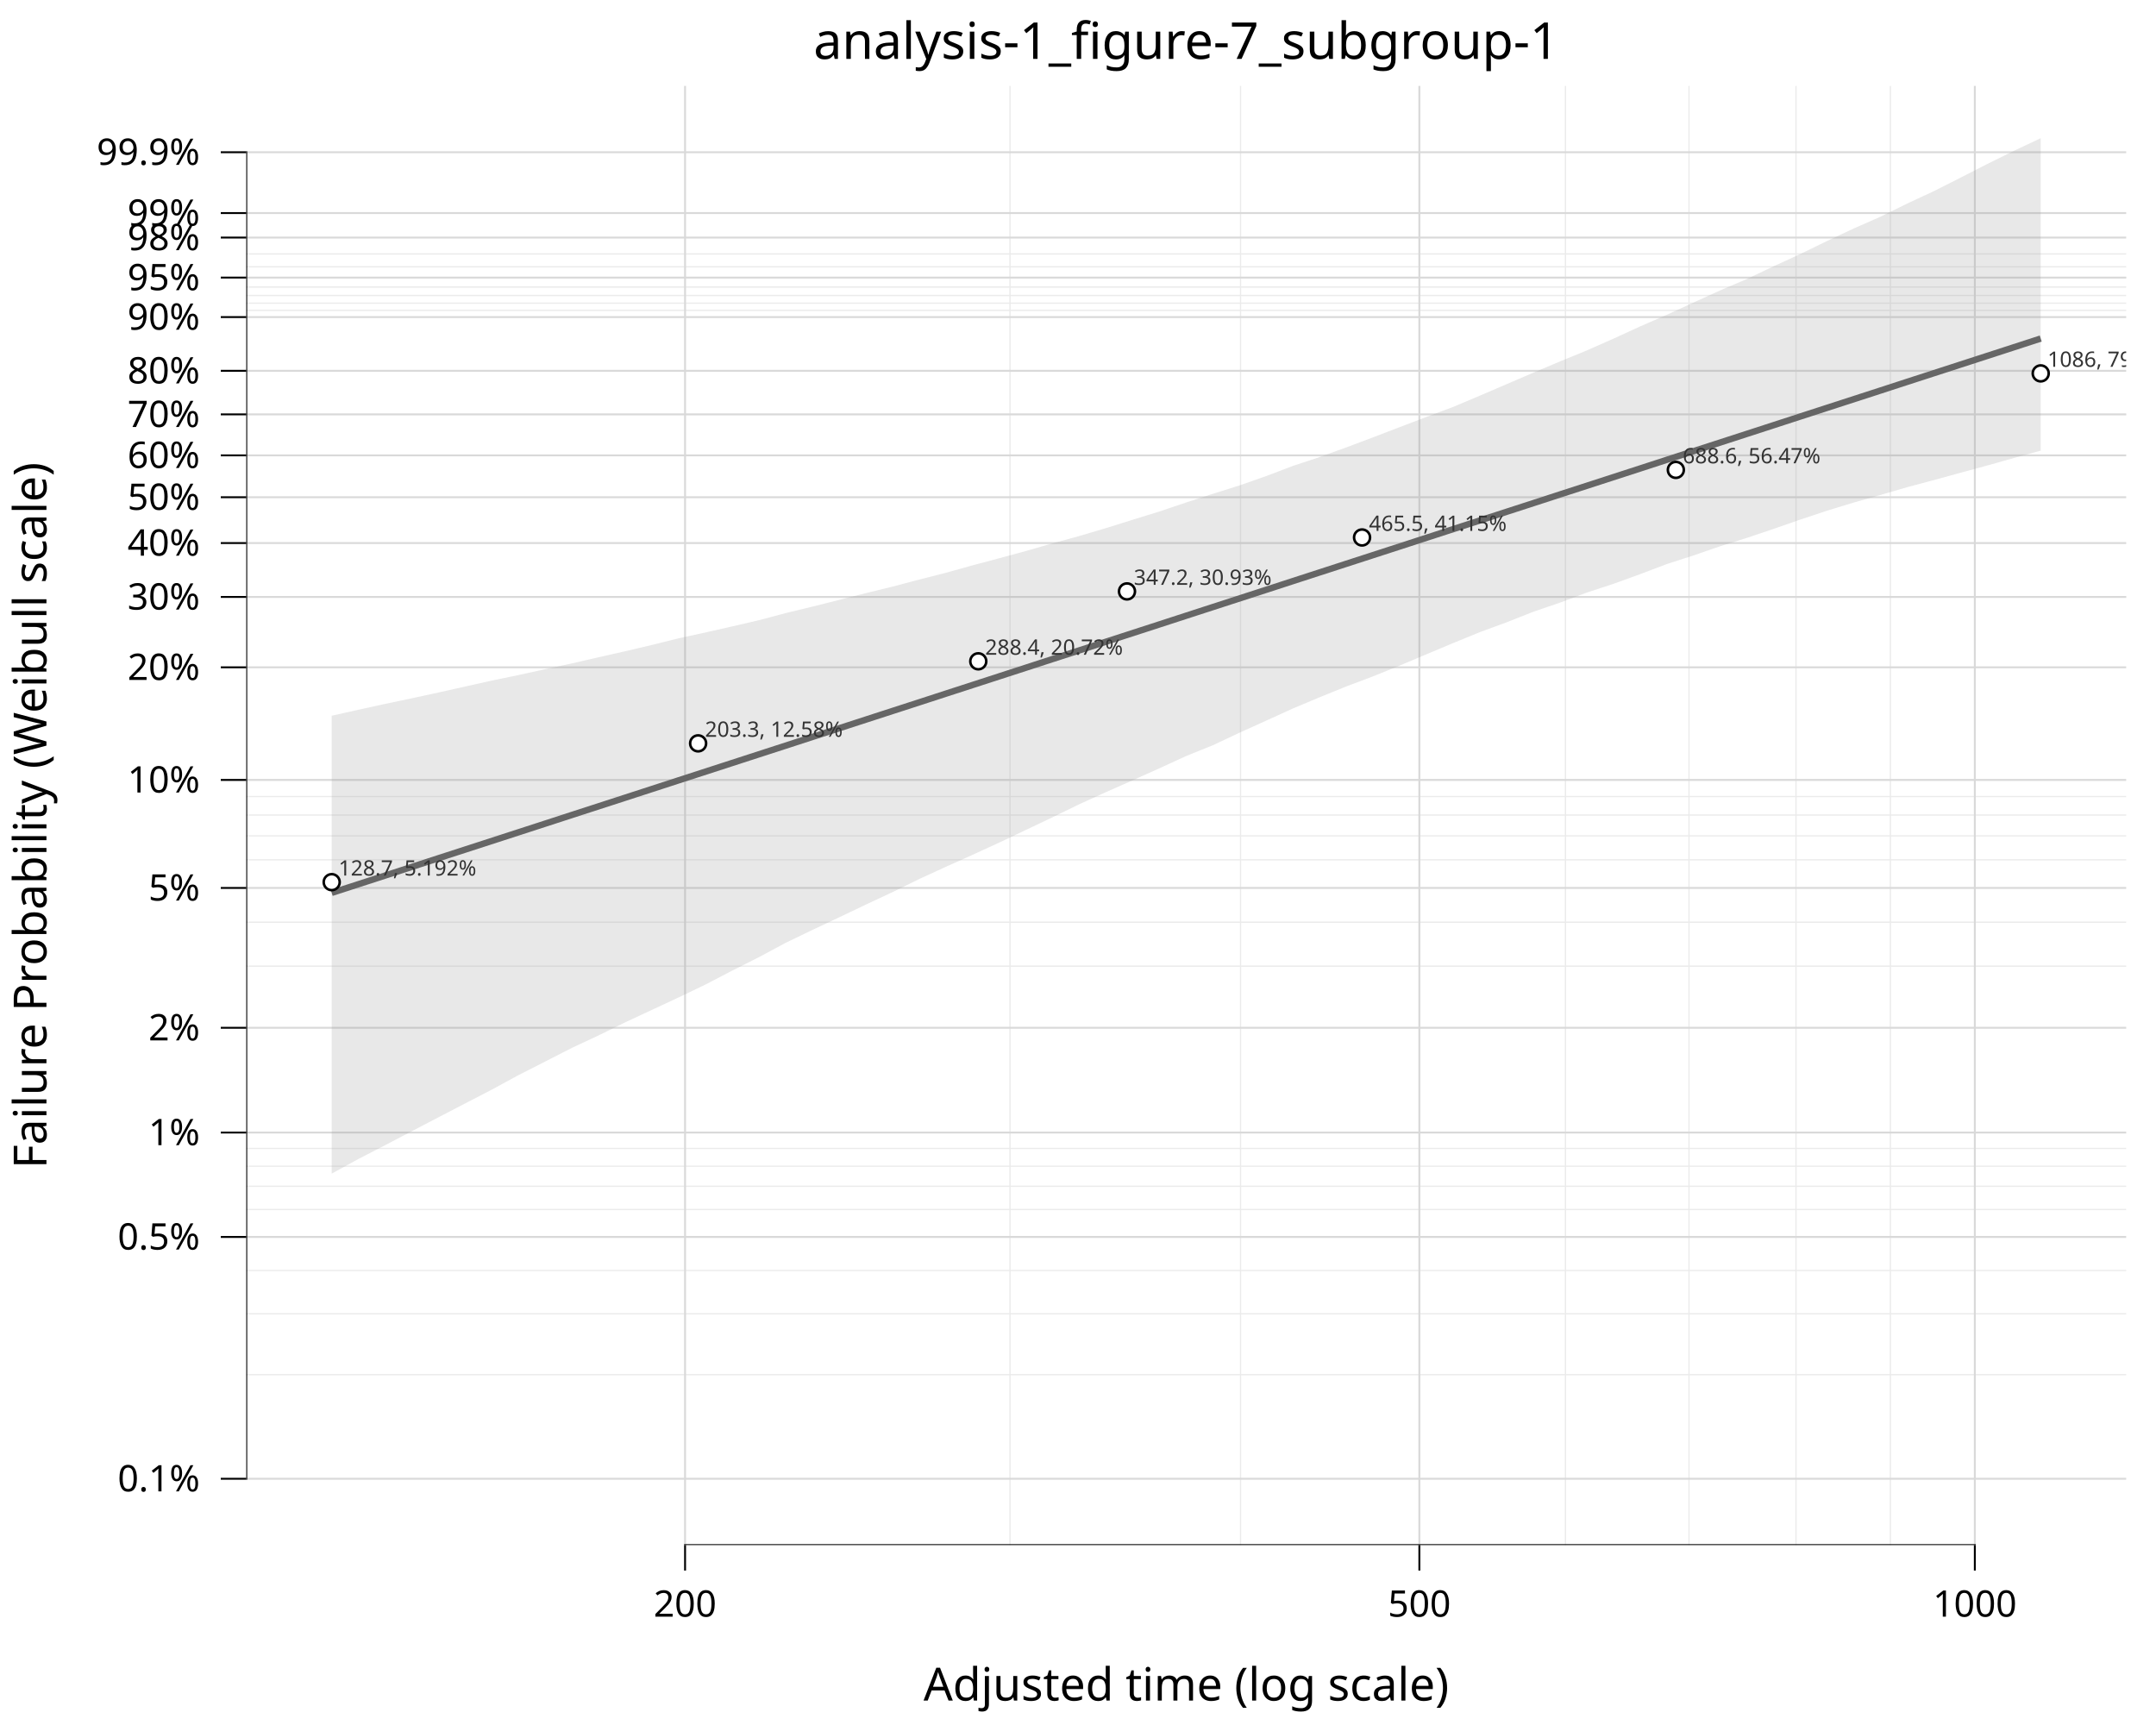
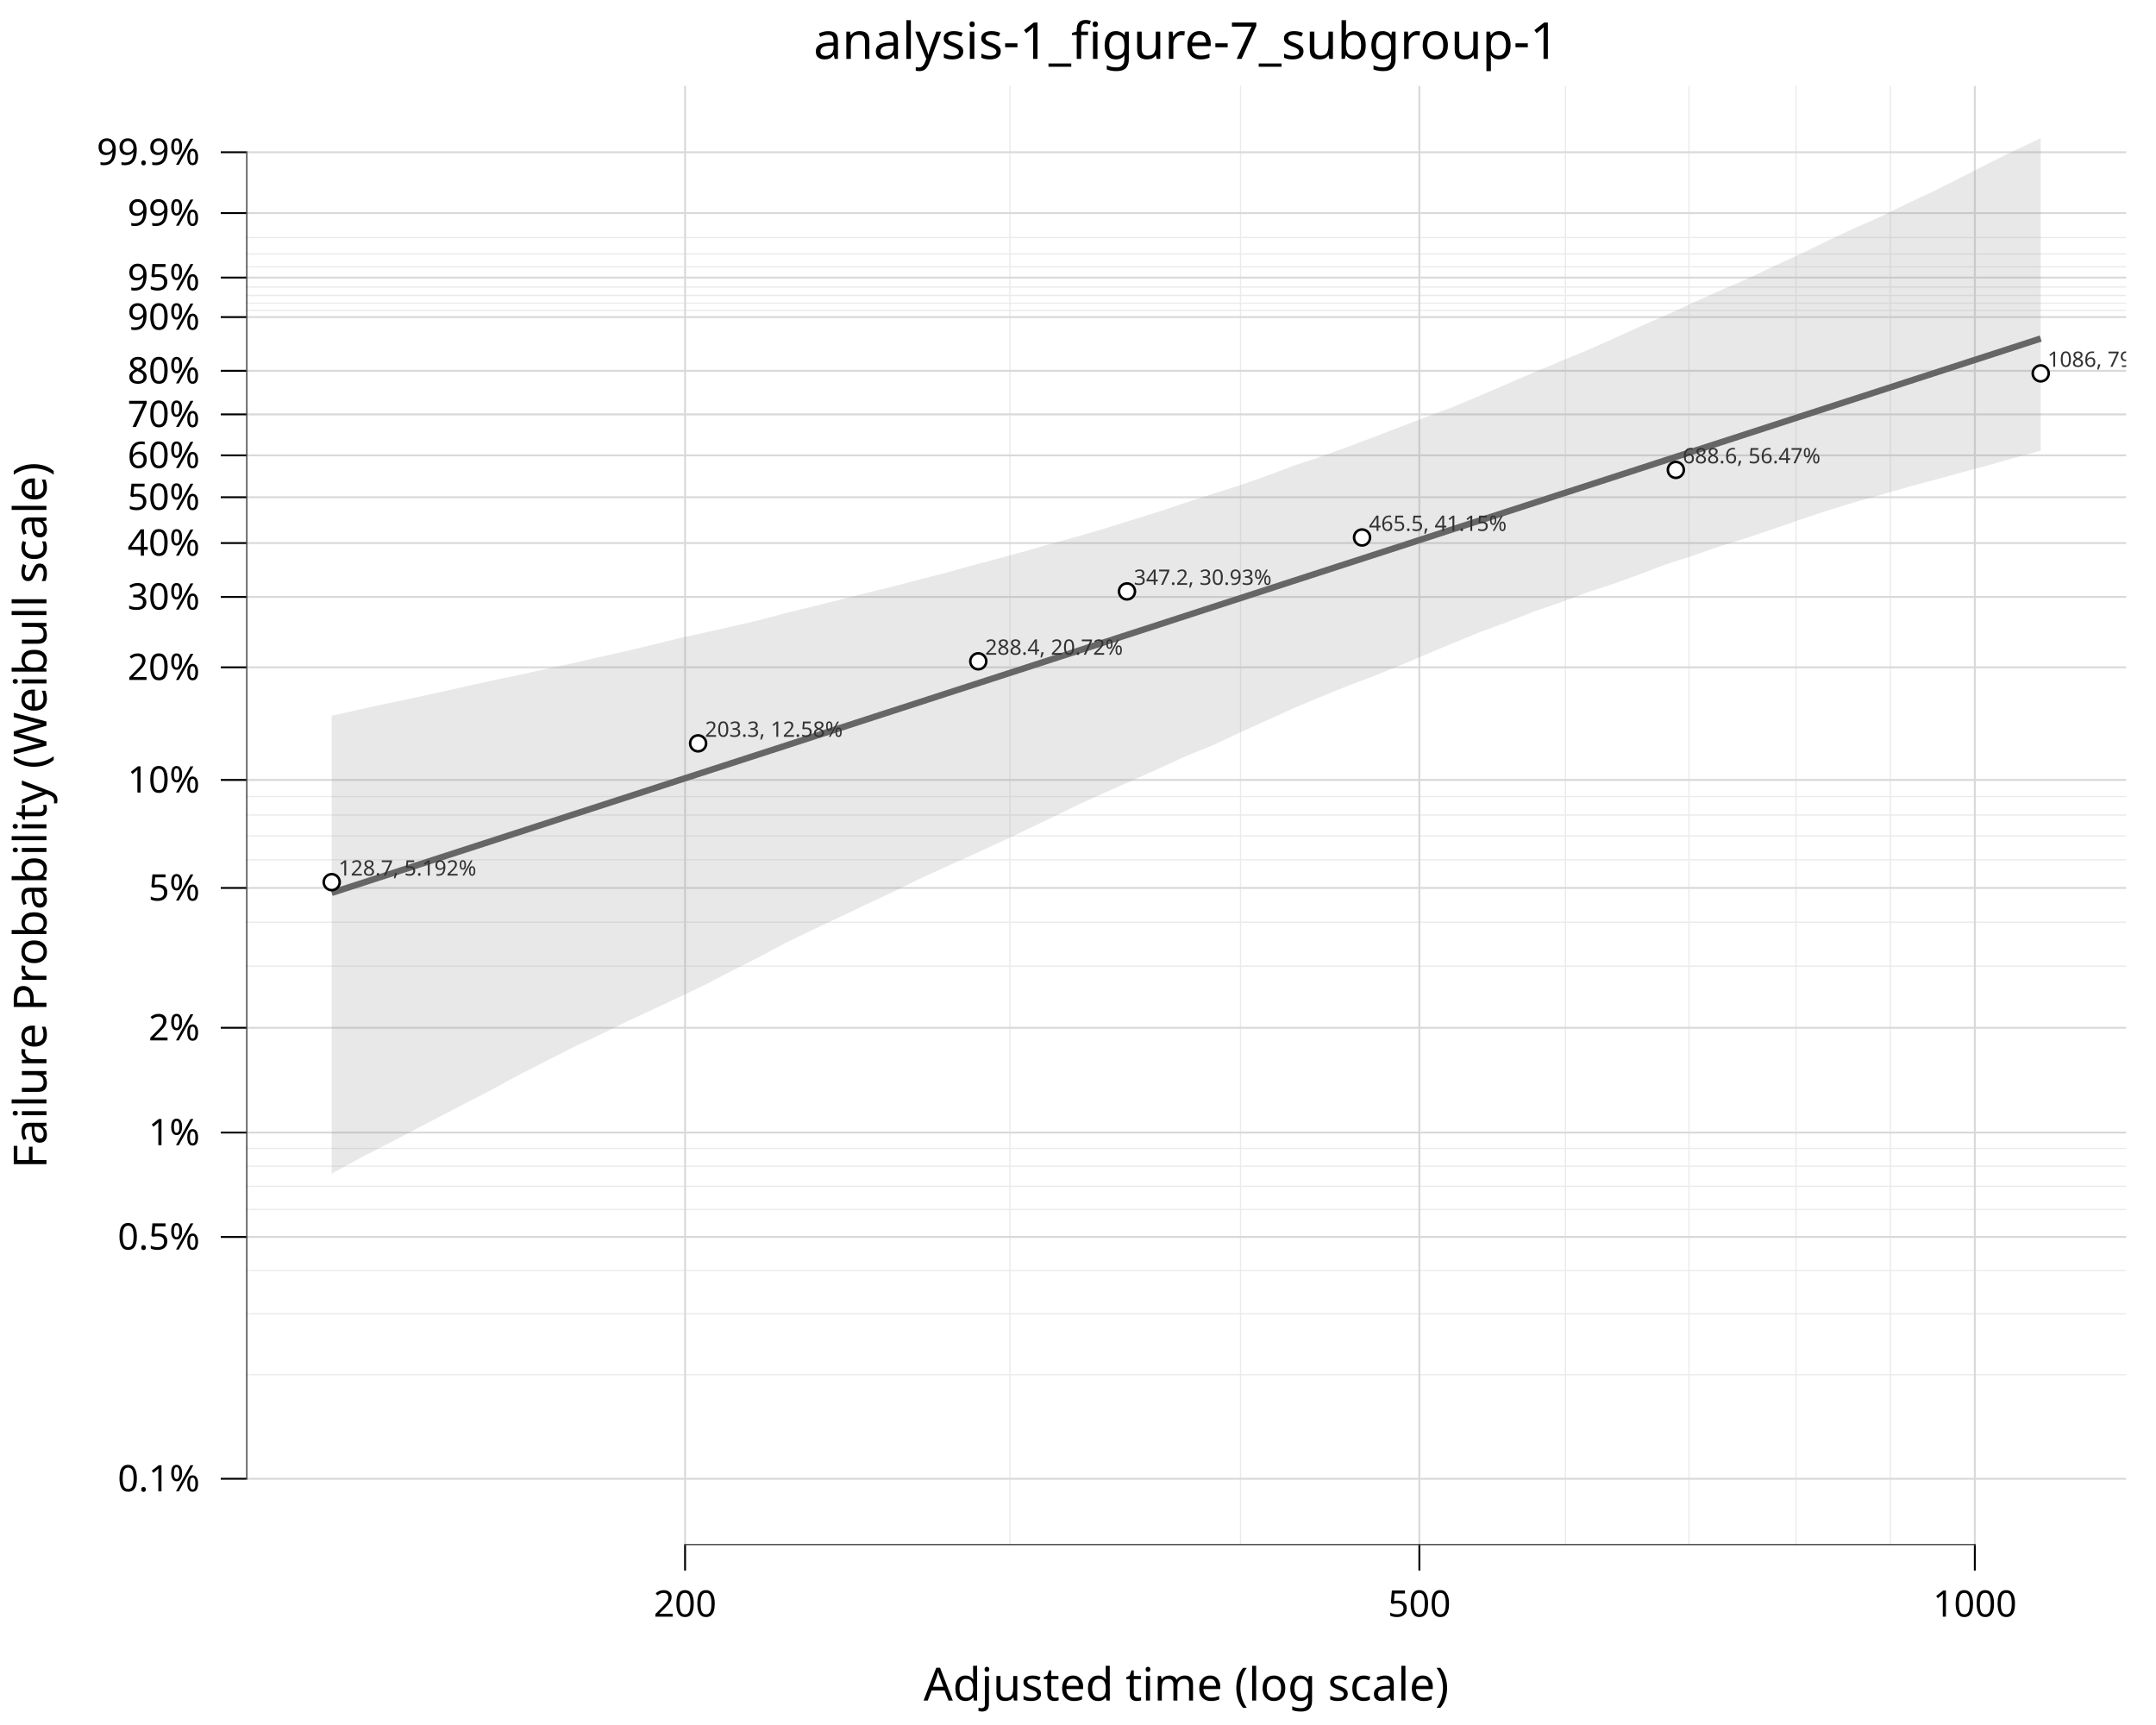
<svg xmlns="http://www.w3.org/2000/svg" class="svglite" data-engine-version="2.0" width="720.00pt" height="576.00pt" viewBox="0 0 720.00 576.00">
  <defs>
    <style type="text/css">
    .svglite line, .svglite polyline, .svglite polygon, .svglite path, .svglite rect, .svglite circle {
      fill: none;
      stroke: #000000;
      stroke-linecap: round;
      stroke-linejoin: round;
      stroke-miterlimit: 10.00;
    }
  </style>
  </defs>
  <rect width="100%" height="100%" style="stroke: none; fill: #FFFFFF;" />
  <defs>
    <clipPath id="cpMC4wMHw3MjAuMDB8MC4wMHw1NzYuMDA=">
      <rect x="0.00" y="0.00" width="720.00" height="576.00" />
    </clipPath>
  </defs>
  <g clip-path="url(#cpMC4wMHw3MjAuMDB8MC4wMHw1NzYuMDA=)">
    <rect x="0" y="0.00" width="720.00" height="576.00" style="stroke-width: 10.67; stroke: none;" />
  </g>
  <defs>
    <clipPath id="cpODIuMjR8NzEwLjA0fDI4LjY4fDUxNS45Mw==">
      <rect x="82.24" y="28.68" width="627.80" height="487.25" />
    </clipPath>
  </defs>
  <g clip-path="url(#cpODIuMjR8NzEwLjA0fDI4LjY4fDUxNS45Mw==)">
    <rect x="82.24" y="28.68" width="627.80" height="487.25" style="stroke-width: 10.67; stroke: none;" />
    <polyline points="82.24,459.02 710.04,459.02 " style="stroke-width: 0.43; stroke: #EBEBEB; stroke-linecap: butt;" />
    <polyline points="82.24,438.68 710.04,438.68 " style="stroke-width: 0.43; stroke: #EBEBEB; stroke-linecap: butt;" />
    <polyline points="82.24,424.24 710.04,424.24 " style="stroke-width: 0.43; stroke: #EBEBEB; stroke-linecap: butt;" />
    <polyline points="82.24,403.87 710.04,403.87 " style="stroke-width: 0.43; stroke: #EBEBEB; stroke-linecap: butt;" />
    <polyline points="82.24,396.12 710.04,396.12 " style="stroke-width: 0.43; stroke: #EBEBEB; stroke-linecap: butt;" />
    <polyline points="82.24,389.41 710.04,389.41 " style="stroke-width: 0.43; stroke: #EBEBEB; stroke-linecap: butt;" />
    <polyline points="82.24,383.48 710.04,383.48 " style="stroke-width: 0.43; stroke: #EBEBEB; stroke-linecap: butt;" />
    <polyline points="82.24,322.61 710.04,322.61 " style="stroke-width: 0.43; stroke: #EBEBEB; stroke-linecap: butt;" />
    <polyline points="82.24,307.94 710.04,307.94 " style="stroke-width: 0.43; stroke: #EBEBEB; stroke-linecap: butt;" />
    <polyline points="82.24,287.10 710.04,287.10 " style="stroke-width: 0.43; stroke: #EBEBEB; stroke-linecap: butt;" />
    <polyline points="82.24,279.11 710.04,279.11 " style="stroke-width: 0.43; stroke: #EBEBEB; stroke-linecap: butt;" />
    <polyline points="82.24,272.15 710.04,272.15 " style="stroke-width: 0.43; stroke: #EBEBEB; stroke-linecap: butt;" />
    <polyline points="82.24,265.98 710.04,265.98 " style="stroke-width: 0.43; stroke: #EBEBEB; stroke-linecap: butt;" />
    <polyline points="82.24,199.33 710.04,199.33 " style="stroke-width: 0.43; stroke: #EBEBEB; stroke-linecap: butt;" />
    <polyline points="82.24,138.37 710.04,138.37 " style="stroke-width: 0.43; stroke: #EBEBEB; stroke-linecap: butt;" />
    <polyline points="82.24,103.63 710.04,103.63 " style="stroke-width: 0.43; stroke: #EBEBEB; stroke-linecap: butt;" />
    <polyline points="82.24,101.24 710.04,101.24 " style="stroke-width: 0.43; stroke: #EBEBEB; stroke-linecap: butt;" />
    <polyline points="82.24,98.66 710.04,98.66 " style="stroke-width: 0.43; stroke: #EBEBEB; stroke-linecap: butt;" />
    <polyline points="82.24,95.84 710.04,95.84 " style="stroke-width: 0.43; stroke: #EBEBEB; stroke-linecap: butt;" />
    <polyline points="82.24,92.69 710.04,92.69 " style="stroke-width: 0.43; stroke: #EBEBEB; stroke-linecap: butt;" />
    <polyline points="82.24,89.09 710.04,89.09 " style="stroke-width: 0.43; stroke: #EBEBEB; stroke-linecap: butt;" />
    <polyline points="82.24,84.80 710.04,84.80 " style="stroke-width: 0.43; stroke: #EBEBEB; stroke-linecap: butt;" />
+     <polyline points="82.24,79.32 710.04,79.32 " style="stroke-width: 0.43; stroke: #EBEBEB; stroke-linecap: butt;" />
    <polyline points="337.29,515.93 337.29,28.68 " style="stroke-width: 0.43; stroke: #EBEBEB; stroke-linecap: butt;" />
    <polyline points="414.28,515.93 414.28,28.68 " style="stroke-width: 0.43; stroke: #EBEBEB; stroke-linecap: butt;" />
    <polyline points="522.79,515.93 522.79,28.68 " style="stroke-width: 0.43; stroke: #EBEBEB; stroke-linecap: butt;" />
    <polyline points="564.04,515.93 564.04,28.68 " style="stroke-width: 0.43; stroke: #EBEBEB; stroke-linecap: butt;" />
    <polyline points="599.78,515.93 599.78,28.68 " style="stroke-width: 0.43; stroke: #EBEBEB; stroke-linecap: butt;" />
    <polyline points="631.30,515.93 631.30,28.68 " style="stroke-width: 0.43; stroke: #EBEBEB; stroke-linecap: butt;" />
    <polyline points="82.24,493.78 710.04,493.78 " style="stroke-width: 0.64; stroke: #D9D9D9; stroke-linecap: butt;" />
    <polyline points="82.24,413.03 710.04,413.03 " style="stroke-width: 0.64; stroke: #D9D9D9; stroke-linecap: butt;" />
    <polyline points="82.24,378.17 710.04,378.17 " style="stroke-width: 0.64; stroke: #D9D9D9; stroke-linecap: butt;" />
    <polyline points="82.24,343.19 710.04,343.19 " style="stroke-width: 0.64; stroke: #D9D9D9; stroke-linecap: butt;" />
    <polyline points="82.24,296.50 710.04,296.50 " style="stroke-width: 0.64; stroke: #D9D9D9; stroke-linecap: butt;" />
    <polyline points="82.24,260.43 710.04,260.43 " style="stroke-width: 0.64; stroke: #D9D9D9; stroke-linecap: butt;" />
    <polyline points="82.24,222.83 710.04,222.83 " style="stroke-width: 0.64; stroke: #D9D9D9; stroke-linecap: butt;" />
    <polyline points="82.24,199.33 710.04,199.33 " style="stroke-width: 0.64; stroke: #D9D9D9; stroke-linecap: butt;" />
    <polyline points="82.24,181.33 710.04,181.33 " style="stroke-width: 0.64; stroke: #D9D9D9; stroke-linecap: butt;" />
    <polyline points="82.24,166.03 710.04,166.03 " style="stroke-width: 0.64; stroke: #D9D9D9; stroke-linecap: butt;" />
    <polyline points="82.24,152.05 710.04,152.05 " style="stroke-width: 0.64; stroke: #D9D9D9; stroke-linecap: butt;" />
    <polyline points="82.24,138.37 710.04,138.37 " style="stroke-width: 0.64; stroke: #D9D9D9; stroke-linecap: butt;" />
    <polyline points="82.24,123.82 710.04,123.82 " style="stroke-width: 0.64; stroke: #D9D9D9; stroke-linecap: butt;" />
    <polyline points="82.24,105.88 710.04,105.88 " style="stroke-width: 0.64; stroke: #D9D9D9; stroke-linecap: butt;" />
    <polyline points="82.24,92.69 710.04,92.69 " style="stroke-width: 0.64; stroke: #D9D9D9; stroke-linecap: butt;" />
-     <polyline points="82.24,79.32 710.04,79.32 " style="stroke-width: 0.64; stroke: #D9D9D9; stroke-linecap: butt;" />
    <polyline points="82.24,71.14 710.04,71.14 " style="stroke-width: 0.64; stroke: #D9D9D9; stroke-linecap: butt;" />
    <polyline points="82.24,50.83 710.04,50.83 " style="stroke-width: 0.64; stroke: #D9D9D9; stroke-linecap: butt;" />
    <polyline points="228.78,515.93 228.78,28.68 " style="stroke-width: 0.64; stroke: #D9D9D9; stroke-linecap: butt;" />
    <polyline points="474.00,515.93 474.00,28.68 " style="stroke-width: 0.64; stroke: #D9D9D9; stroke-linecap: butt;" />
    <polyline points="659.50,515.93 659.50,28.68 " style="stroke-width: 0.64; stroke: #D9D9D9; stroke-linecap: butt;" />
    <polygon points="110.77,238.99 119.69,237.00 128.61,235.04 137.52,233.17 146.44,231.23 155.36,229.24 164.28,227.24 173.20,225.40 182.11,223.44 191.03,221.51 199.95,219.45 208.87,217.44 217.78,215.34 226.70,213.12 235.62,211.18 244.54,209.16 253.45,207.09 262.37,204.72 271.29,202.57 280.21,200.32 289.12,198.06 298.04,195.89 306.96,193.53 315.88,191.26 324.80,188.77 333.71,186.40 342.63,183.98 351.55,181.41 360.47,178.97 369.38,176.33 378.30,173.54 387.22,170.78 396.14,167.78 405.05,164.89 413.97,162.08 422.89,158.95 431.81,155.56 440.72,152.60 449.64,149.38 458.56,146.02 467.48,142.60 476.40,139.20 485.31,135.87 494.23,132.10 503.15,128.27 512.07,124.44 520.98,120.68 529.90,117.02 538.82,113.08 547.74,108.99 556.65,105.11 565.57,101.01 574.49,96.95 583.41,93.15 592.32,88.91 601.24,84.81 610.16,80.47 619.08,76.28 628.00,72.36 636.91,67.97 645.83,63.82 654.75,59.31 663.67,54.75 672.58,50.35 681.50,46.14 681.50,150.47 672.58,152.92 663.67,155.43 654.75,157.85 645.83,160.30 636.91,162.68 628.00,165.27 619.08,167.80 610.16,170.52 601.24,173.49 592.32,176.59 583.41,179.59 574.49,182.38 565.57,185.46 556.65,188.34 547.74,191.71 538.82,194.95 529.90,197.87 520.98,201.22 512.07,204.27 503.15,207.79 494.23,211.06 485.31,214.72 476.40,218.45 467.48,222.22 458.56,225.83 449.64,229.19 440.72,232.81 431.81,236.55 422.89,240.61 413.97,244.64 405.05,248.84 396.14,252.43 387.22,256.53 378.30,260.53 369.38,264.48 360.47,268.52 351.55,272.87 342.63,277.11 333.71,281.34 324.80,285.43 315.88,289.43 306.96,293.52 298.04,297.90 289.12,302.07 280.21,306.32 271.29,310.52 262.37,314.82 253.45,319.61 244.54,324.09 235.62,328.74 226.70,333.02 217.78,337.17 208.87,341.33 199.95,345.71 191.03,349.88 182.11,354.44 173.20,358.97 164.28,363.82 155.36,368.44 146.44,373.07 137.52,377.73 128.61,382.39 119.69,387.00 110.77,391.89 " style="stroke-width: 0.00; stroke: none; stroke-linecap: butt; fill: #999999; fill-opacity: 0.22;" />
    <polyline points="110.77,238.99 119.69,237.00 128.61,235.04 137.52,233.17 146.44,231.23 155.36,229.24 164.28,227.24 173.20,225.40 182.11,223.44 191.03,221.51 199.95,219.45 208.87,217.44 217.78,215.34 226.70,213.12 235.62,211.18 244.54,209.16 253.45,207.09 262.37,204.72 271.29,202.57 280.21,200.32 289.12,198.06 298.04,195.89 306.96,193.53 315.88,191.26 324.80,188.77 333.71,186.40 342.63,183.98 351.55,181.41 360.47,178.97 369.38,176.33 378.30,173.54 387.22,170.78 396.14,167.78 405.05,164.89 413.97,162.08 422.89,158.95 431.81,155.56 440.72,152.60 449.64,149.38 458.56,146.02 467.48,142.60 476.40,139.20 485.31,135.87 494.23,132.10 503.15,128.27 512.07,124.44 520.98,120.68 529.90,117.02 538.82,113.08 547.74,108.99 556.65,105.11 565.57,101.01 574.49,96.95 583.41,93.15 592.32,88.91 601.24,84.81 610.16,80.47 619.08,76.28 628.00,72.36 636.91,67.97 645.83,63.82 654.75,59.31 663.67,54.75 672.58,50.35 681.50,46.14 " style="stroke-width: 1.07; stroke: none; stroke-linecap: butt;" />
    <polyline points="681.50,150.47 672.58,152.92 663.67,155.43 654.75,157.85 645.83,160.30 636.91,162.68 628.00,165.27 619.08,167.80 610.16,170.52 601.24,173.49 592.32,176.59 583.41,179.59 574.49,182.38 565.57,185.46 556.65,188.34 547.74,191.71 538.82,194.95 529.90,197.87 520.98,201.22 512.07,204.27 503.15,207.79 494.23,211.06 485.31,214.72 476.40,218.45 467.48,222.22 458.56,225.83 449.64,229.19 440.72,232.81 431.81,236.55 422.89,240.61 413.97,244.64 405.05,248.84 396.14,252.43 387.22,256.53 378.30,260.53 369.38,264.48 360.47,268.52 351.55,272.87 342.63,277.11 333.71,281.34 324.80,285.43 315.88,289.43 306.96,293.52 298.04,297.90 289.12,302.07 280.21,306.32 271.29,310.52 262.37,314.82 253.45,319.61 244.54,324.09 235.62,328.74 226.70,333.02 217.78,337.17 208.87,341.33 199.95,345.71 191.03,349.88 182.11,354.44 173.20,358.97 164.28,363.82 155.36,368.44 146.44,373.07 137.52,377.73 128.61,382.39 119.69,387.00 110.77,391.89 " style="stroke-width: 1.07; stroke: none; stroke-linecap: butt;" />
    <polyline points="110.77,298.14 119.69,295.25 128.61,292.36 137.52,289.47 146.44,286.57 155.36,283.68 164.28,280.79 173.20,277.90 182.11,275.01 191.03,272.11 199.95,269.22 208.87,266.33 217.78,263.44 226.70,260.54 235.62,257.65 244.54,254.76 253.45,251.87 262.37,248.98 271.29,246.08 280.21,243.19 289.12,240.30 298.04,237.41 306.96,234.52 315.88,231.62 324.80,228.73 333.71,225.84 342.63,222.95 351.55,220.05 360.47,217.16 369.38,214.27 378.30,211.38 387.22,208.49 396.14,205.59 405.05,202.70 413.97,199.81 422.89,196.92 431.81,194.02 440.72,191.13 449.64,188.24 458.56,185.35 467.48,182.46 476.40,179.56 485.31,176.67 494.23,173.78 503.15,170.89 512.07,168.00 520.98,165.10 529.90,162.21 538.82,159.32 547.74,156.43 556.65,153.53 565.57,150.64 574.49,147.75 583.41,144.86 592.32,141.97 601.24,139.07 610.16,136.18 619.08,133.29 628.00,130.40 636.91,127.50 645.83,124.61 654.75,121.72 663.67,118.83 672.58,115.94 681.50,113.04 " style="stroke-width: 2.13; stroke: #666666; stroke-linecap: butt;" />
    <circle cx="110.77" cy="294.56" r="2.67" style="stroke-width: 0.85; fill: #FFFFFF;" />
    <circle cx="233.14" cy="248.22" r="2.67" style="stroke-width: 0.85; fill: #FFFFFF;" />
    <circle cx="326.70" cy="220.82" r="2.67" style="stroke-width: 0.85; fill: #FFFFFF;" />
    <circle cx="376.36" cy="197.48" r="2.67" style="stroke-width: 0.85; fill: #FFFFFF;" />
    <circle cx="454.86" cy="179.47" r="2.67" style="stroke-width: 0.85; fill: #FFFFFF;" />
    <circle cx="559.65" cy="156.90" r="2.67" style="stroke-width: 0.85; fill: #FFFFFF;" />
    <circle cx="681.50" cy="124.68" r="2.67" style="stroke-width: 0.85; fill: #FFFFFF;" />
    <text x="113.07" y="292.36" style="font-size: 7.11px; fill: #333333; font-family: sans;" textLength="45.88px" lengthAdjust="spacingAndGlyphs">128.7, 5.192%</text>
    <text x="235.43" y="246.02" style="font-size: 7.11px; fill: #333333; font-family: sans;" textLength="45.88px" lengthAdjust="spacingAndGlyphs">203.3, 12.58%</text>
    <text x="328.99" y="218.62" style="font-size: 7.11px; fill: #333333; font-family: sans;" textLength="45.88px" lengthAdjust="spacingAndGlyphs">288.4, 20.72%</text>
    <text x="378.65" y="195.28" style="font-size: 7.11px; fill: #333333; font-family: sans;" textLength="45.88px" lengthAdjust="spacingAndGlyphs">347.2, 30.93%</text>
    <text x="457.15" y="177.27" style="font-size: 7.11px; fill: #333333; font-family: sans;" textLength="45.88px" lengthAdjust="spacingAndGlyphs">465.5, 41.15%</text>
    <text x="561.94" y="154.70" style="font-size: 7.11px; fill: #333333; font-family: sans;" textLength="45.88px" lengthAdjust="spacingAndGlyphs">688.6, 56.47%</text>
    <text x="683.79" y="122.48" style="font-size: 7.11px; fill: #333333; font-family: sans;" textLength="45.88px" lengthAdjust="spacingAndGlyphs"> 1086, 79.45%</text>
    <line x1="228.46" y1="515.93" x2="659.82" y2="515.93" style="stroke-width: 0.64; stroke-linecap: butt;" />
    <line x1="82.24" y1="494.10" x2="82.24" y2="50.51" style="stroke-width: 0.64; stroke-linecap: butt;" />
    <rect x="82.24" y="28.68" width="627.80" height="487.25" style="stroke-width: 0.00; stroke: none;" />
  </g>
  <g clip-path="url(#cpMC4wMHw3MjAuMDB8MC4wMHw1NzYuMDA=)">
    <polyline points="82.24,515.93 82.24,28.68 " style="stroke-width: 0.00; stroke: none; stroke-linecap: butt;" />
    <text x="66.76" y="497.99" text-anchor="end" style="font-size: 12.24px; font-family: sans;" textLength="34.70px" lengthAdjust="spacingAndGlyphs">  0.1%</text>
    <text x="66.76" y="417.24" text-anchor="end" style="font-size: 12.24px; font-family: sans;" textLength="34.70px" lengthAdjust="spacingAndGlyphs">  0.5%</text>
    <text x="66.76" y="382.39" text-anchor="end" style="font-size: 12.24px; font-family: sans;" textLength="31.29px" lengthAdjust="spacingAndGlyphs">    1%</text>
    <text x="66.76" y="347.40" text-anchor="end" style="font-size: 12.24px; font-family: sans;" textLength="31.29px" lengthAdjust="spacingAndGlyphs">    2%</text>
    <text x="66.76" y="300.71" text-anchor="end" style="font-size: 12.24px; font-family: sans;" textLength="31.29px" lengthAdjust="spacingAndGlyphs">    5%</text>
    <text x="66.76" y="264.64" text-anchor="end" style="font-size: 12.24px; font-family: sans;" textLength="34.70px" lengthAdjust="spacingAndGlyphs">   10%</text>
    <text x="66.76" y="227.04" text-anchor="end" style="font-size: 12.24px; font-family: sans;" textLength="34.70px" lengthAdjust="spacingAndGlyphs">   20%</text>
    <text x="66.76" y="203.54" text-anchor="end" style="font-size: 12.24px; font-family: sans;" textLength="34.70px" lengthAdjust="spacingAndGlyphs">   30%</text>
    <text x="66.76" y="185.54" text-anchor="end" style="font-size: 12.24px; font-family: sans;" textLength="34.70px" lengthAdjust="spacingAndGlyphs">   40%</text>
    <text x="66.76" y="170.24" text-anchor="end" style="font-size: 12.24px; font-family: sans;" textLength="34.70px" lengthAdjust="spacingAndGlyphs">   50%</text>
    <text x="66.76" y="156.26" text-anchor="end" style="font-size: 12.24px; font-family: sans;" textLength="34.70px" lengthAdjust="spacingAndGlyphs">   60%</text>
    <text x="66.76" y="142.58" text-anchor="end" style="font-size: 12.24px; font-family: sans;" textLength="34.70px" lengthAdjust="spacingAndGlyphs">   70%</text>
    <text x="66.76" y="128.03" text-anchor="end" style="font-size: 12.24px; font-family: sans;" textLength="34.70px" lengthAdjust="spacingAndGlyphs">   80%</text>
    <text x="66.76" y="110.09" text-anchor="end" style="font-size: 12.24px; font-family: sans;" textLength="34.70px" lengthAdjust="spacingAndGlyphs">   90%</text>
    <text x="66.76" y="96.90" text-anchor="end" style="font-size: 12.24px; font-family: sans;" textLength="34.70px" lengthAdjust="spacingAndGlyphs">   95%</text>
-     <text x="66.76" y="83.53" text-anchor="end" style="font-size: 12.24px; font-family: sans;" textLength="34.70px" lengthAdjust="spacingAndGlyphs">   98%</text>
    <text x="66.76" y="75.35" text-anchor="end" style="font-size: 12.24px; font-family: sans;" textLength="34.70px" lengthAdjust="spacingAndGlyphs">   99%</text>
    <text x="66.76" y="55.04" text-anchor="end" style="font-size: 12.24px; font-family: sans;" textLength="38.11px" lengthAdjust="spacingAndGlyphs"> 99.9%</text>
    <polyline points="73.73,493.78 82.24,493.78 " style="stroke-width: 0.64; stroke-linecap: butt;" />
    <polyline points="73.73,413.03 82.24,413.03 " style="stroke-width: 0.64; stroke-linecap: butt;" />
    <polyline points="73.73,378.17 82.24,378.17 " style="stroke-width: 0.64; stroke-linecap: butt;" />
    <polyline points="73.73,343.19 82.24,343.19 " style="stroke-width: 0.64; stroke-linecap: butt;" />
    <polyline points="73.73,296.50 82.24,296.50 " style="stroke-width: 0.64; stroke-linecap: butt;" />
    <polyline points="73.73,260.43 82.24,260.43 " style="stroke-width: 0.64; stroke-linecap: butt;" />
    <polyline points="73.73,222.83 82.24,222.83 " style="stroke-width: 0.64; stroke-linecap: butt;" />
    <polyline points="73.73,199.33 82.24,199.33 " style="stroke-width: 0.64; stroke-linecap: butt;" />
    <polyline points="73.73,181.33 82.24,181.33 " style="stroke-width: 0.64; stroke-linecap: butt;" />
    <polyline points="73.73,166.03 82.24,166.03 " style="stroke-width: 0.64; stroke-linecap: butt;" />
    <polyline points="73.73,152.05 82.24,152.05 " style="stroke-width: 0.64; stroke-linecap: butt;" />
    <polyline points="73.73,138.37 82.24,138.37 " style="stroke-width: 0.64; stroke-linecap: butt;" />
    <polyline points="73.73,123.82 82.24,123.82 " style="stroke-width: 0.64; stroke-linecap: butt;" />
    <polyline points="73.73,105.88 82.24,105.88 " style="stroke-width: 0.64; stroke-linecap: butt;" />
    <polyline points="73.73,92.69 82.24,92.69 " style="stroke-width: 0.64; stroke-linecap: butt;" />
-     <polyline points="73.73,79.32 82.24,79.32 " style="stroke-width: 0.64; stroke-linecap: butt;" />
    <polyline points="73.73,71.14 82.24,71.14 " style="stroke-width: 0.64; stroke-linecap: butt;" />
    <polyline points="73.73,50.83 82.24,50.83 " style="stroke-width: 0.64; stroke-linecap: butt;" />
    <polyline points="82.24,515.93 710.04,515.93 " style="stroke-width: 0.00; stroke: none; stroke-linecap: butt;" />
    <polyline points="228.78,524.43 228.78,515.93 " style="stroke-width: 0.64; stroke-linecap: butt;" />
    <polyline points="474.00,524.43 474.00,515.93 " style="stroke-width: 0.64; stroke-linecap: butt;" />
    <polyline points="659.50,524.43 659.50,515.93 " style="stroke-width: 0.64; stroke-linecap: butt;" />
    <text x="228.78" y="539.83" text-anchor="middle" style="font-size: 12.24px; font-family: sans;" textLength="27.22px" lengthAdjust="spacingAndGlyphs">  200</text>
    <text x="474.00" y="539.83" text-anchor="middle" style="font-size: 12.24px; font-family: sans;" textLength="27.22px" lengthAdjust="spacingAndGlyphs">  500</text>
    <text x="659.50" y="539.83" text-anchor="middle" style="font-size: 12.24px; font-family: sans;" textLength="30.63px" lengthAdjust="spacingAndGlyphs"> 1000</text>
    <text x="396.14" y="567.84" text-anchor="middle" style="font-size: 15.30px; font-family: sans;" textLength="167.54px" lengthAdjust="spacingAndGlyphs">Adjusted time (log scale)</text>
    <text transform="translate(15.51,272.30) rotate(-90)" text-anchor="middle" style="font-size: 15.30px; font-family: sans;" textLength="227.03px" lengthAdjust="spacingAndGlyphs">Failure Probability (Weibull scale)</text>
    <text x="396.14" y="19.67" text-anchor="middle" style="font-size: 17.00px; font-family: sans;" textLength="239.12px" lengthAdjust="spacingAndGlyphs">analysis-1_figure-7_subgroup-1</text>
  </g>
</svg>
